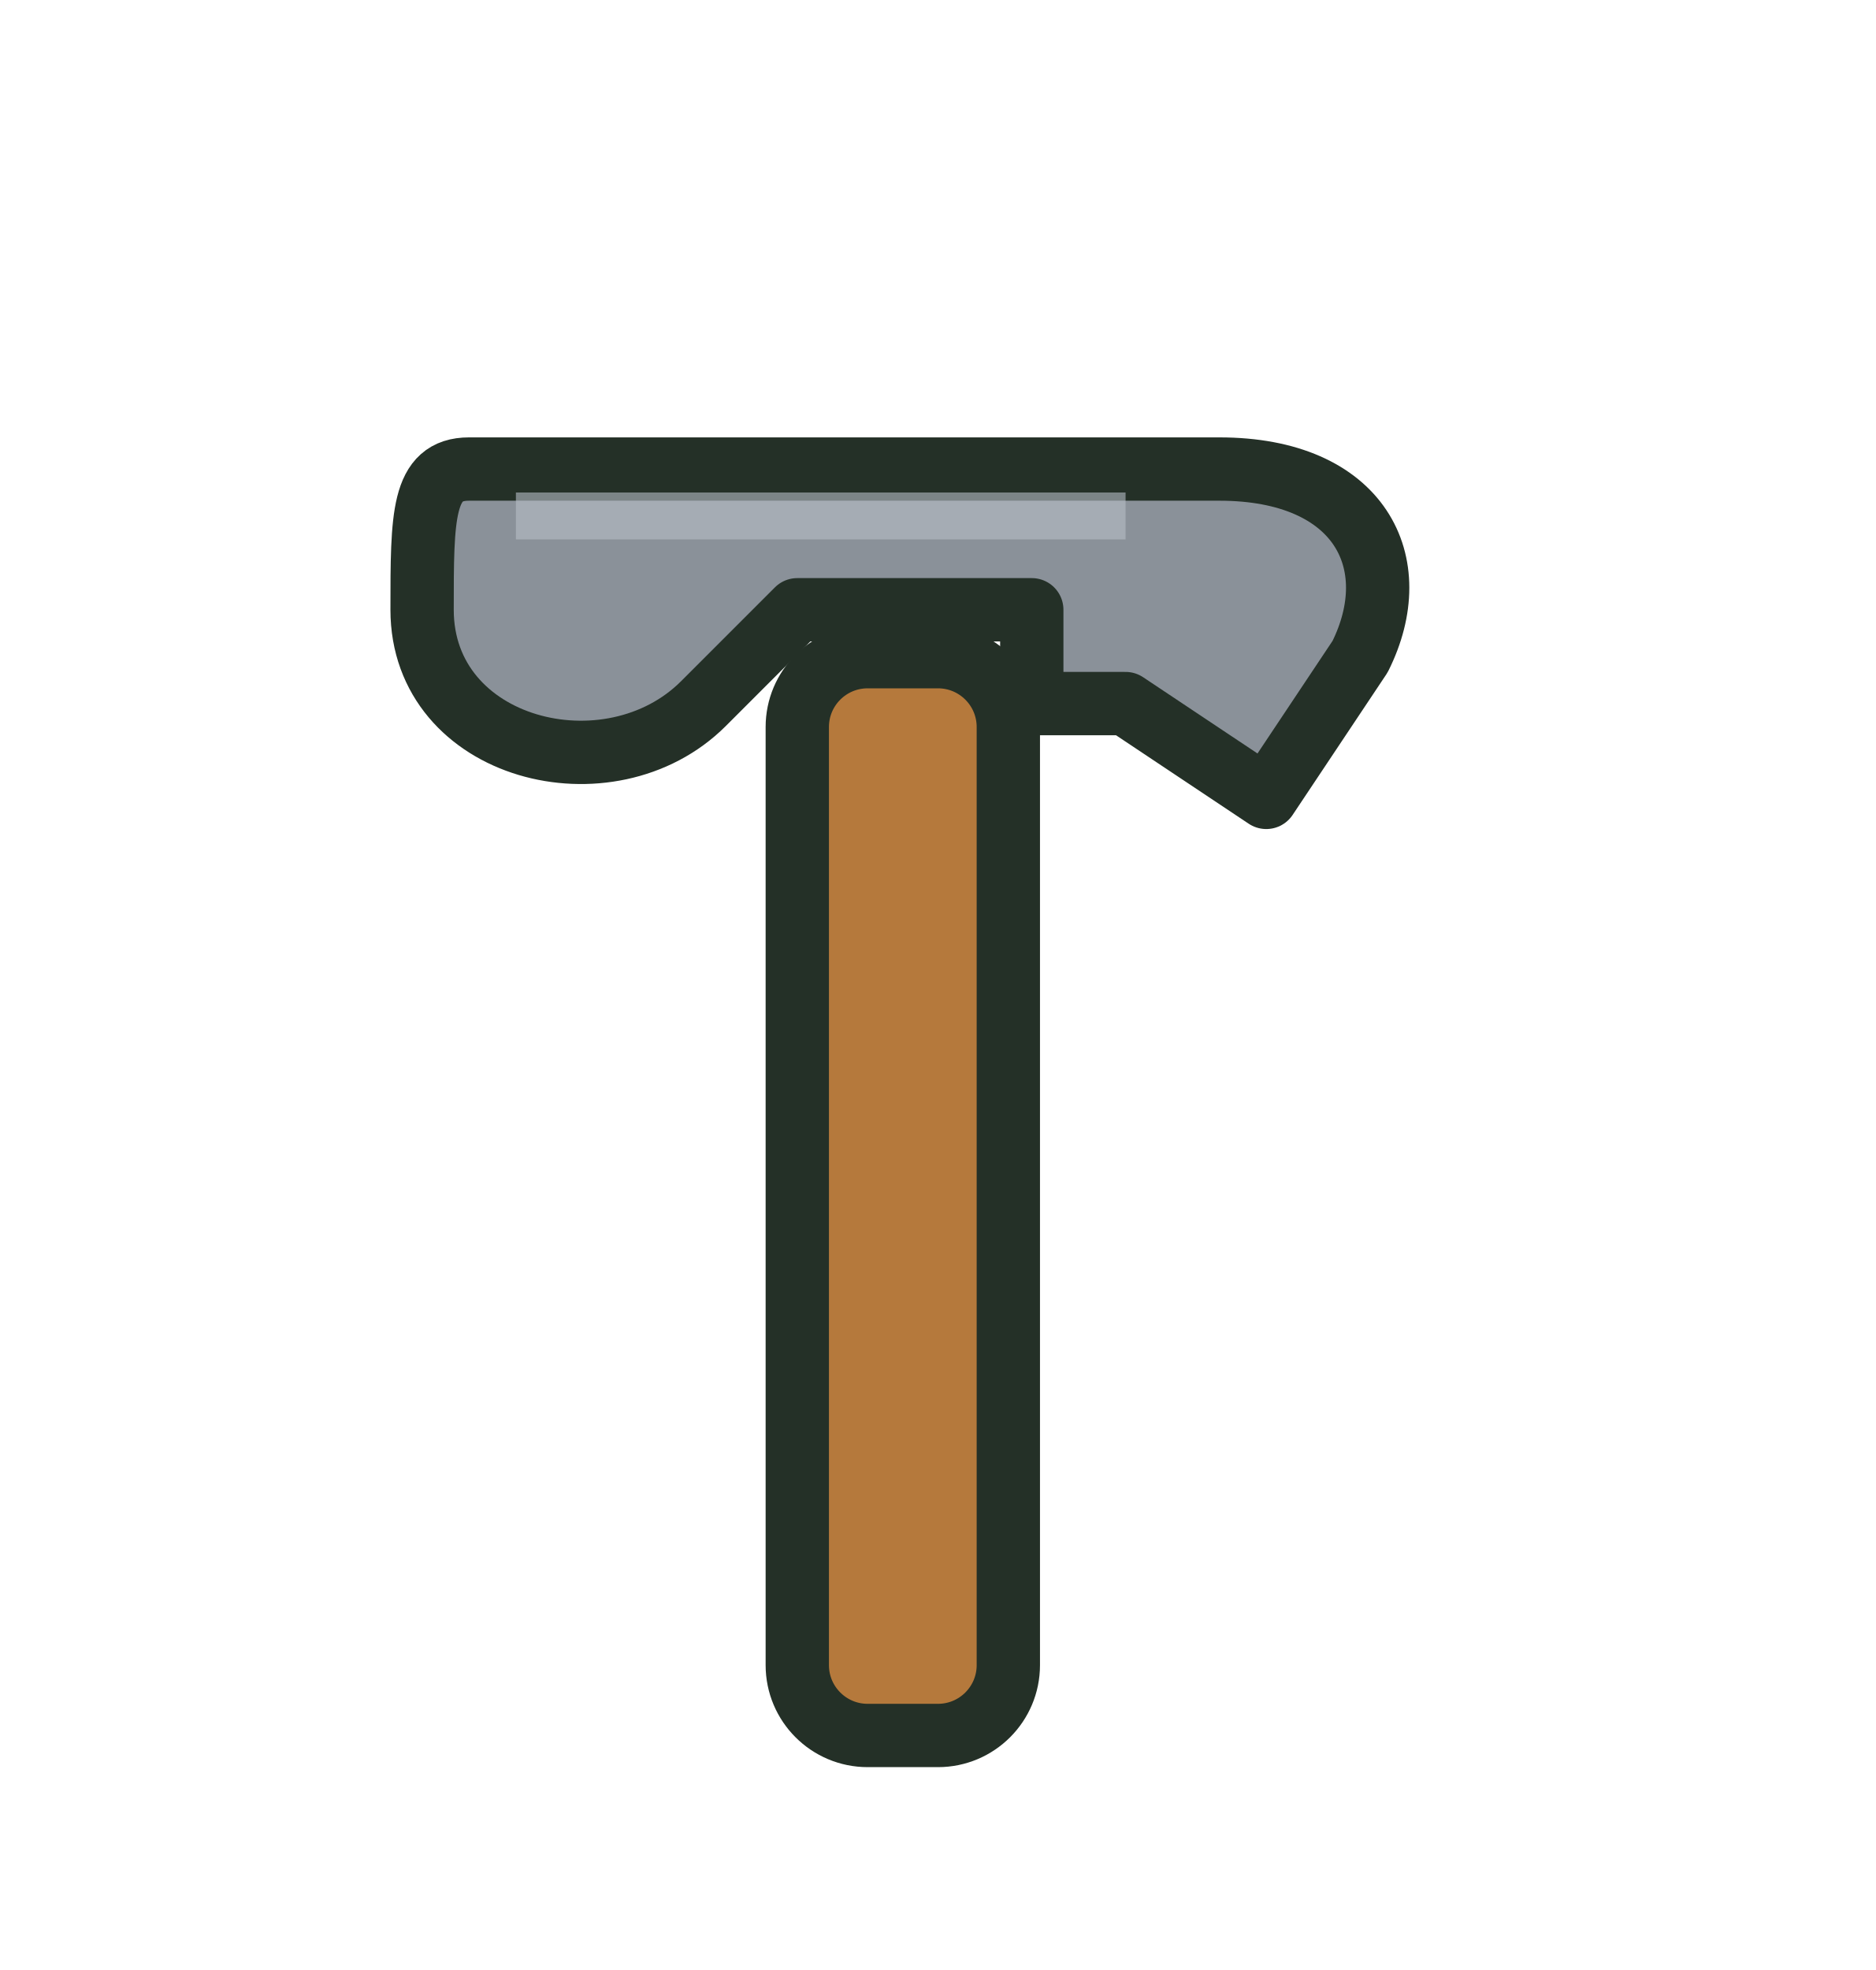
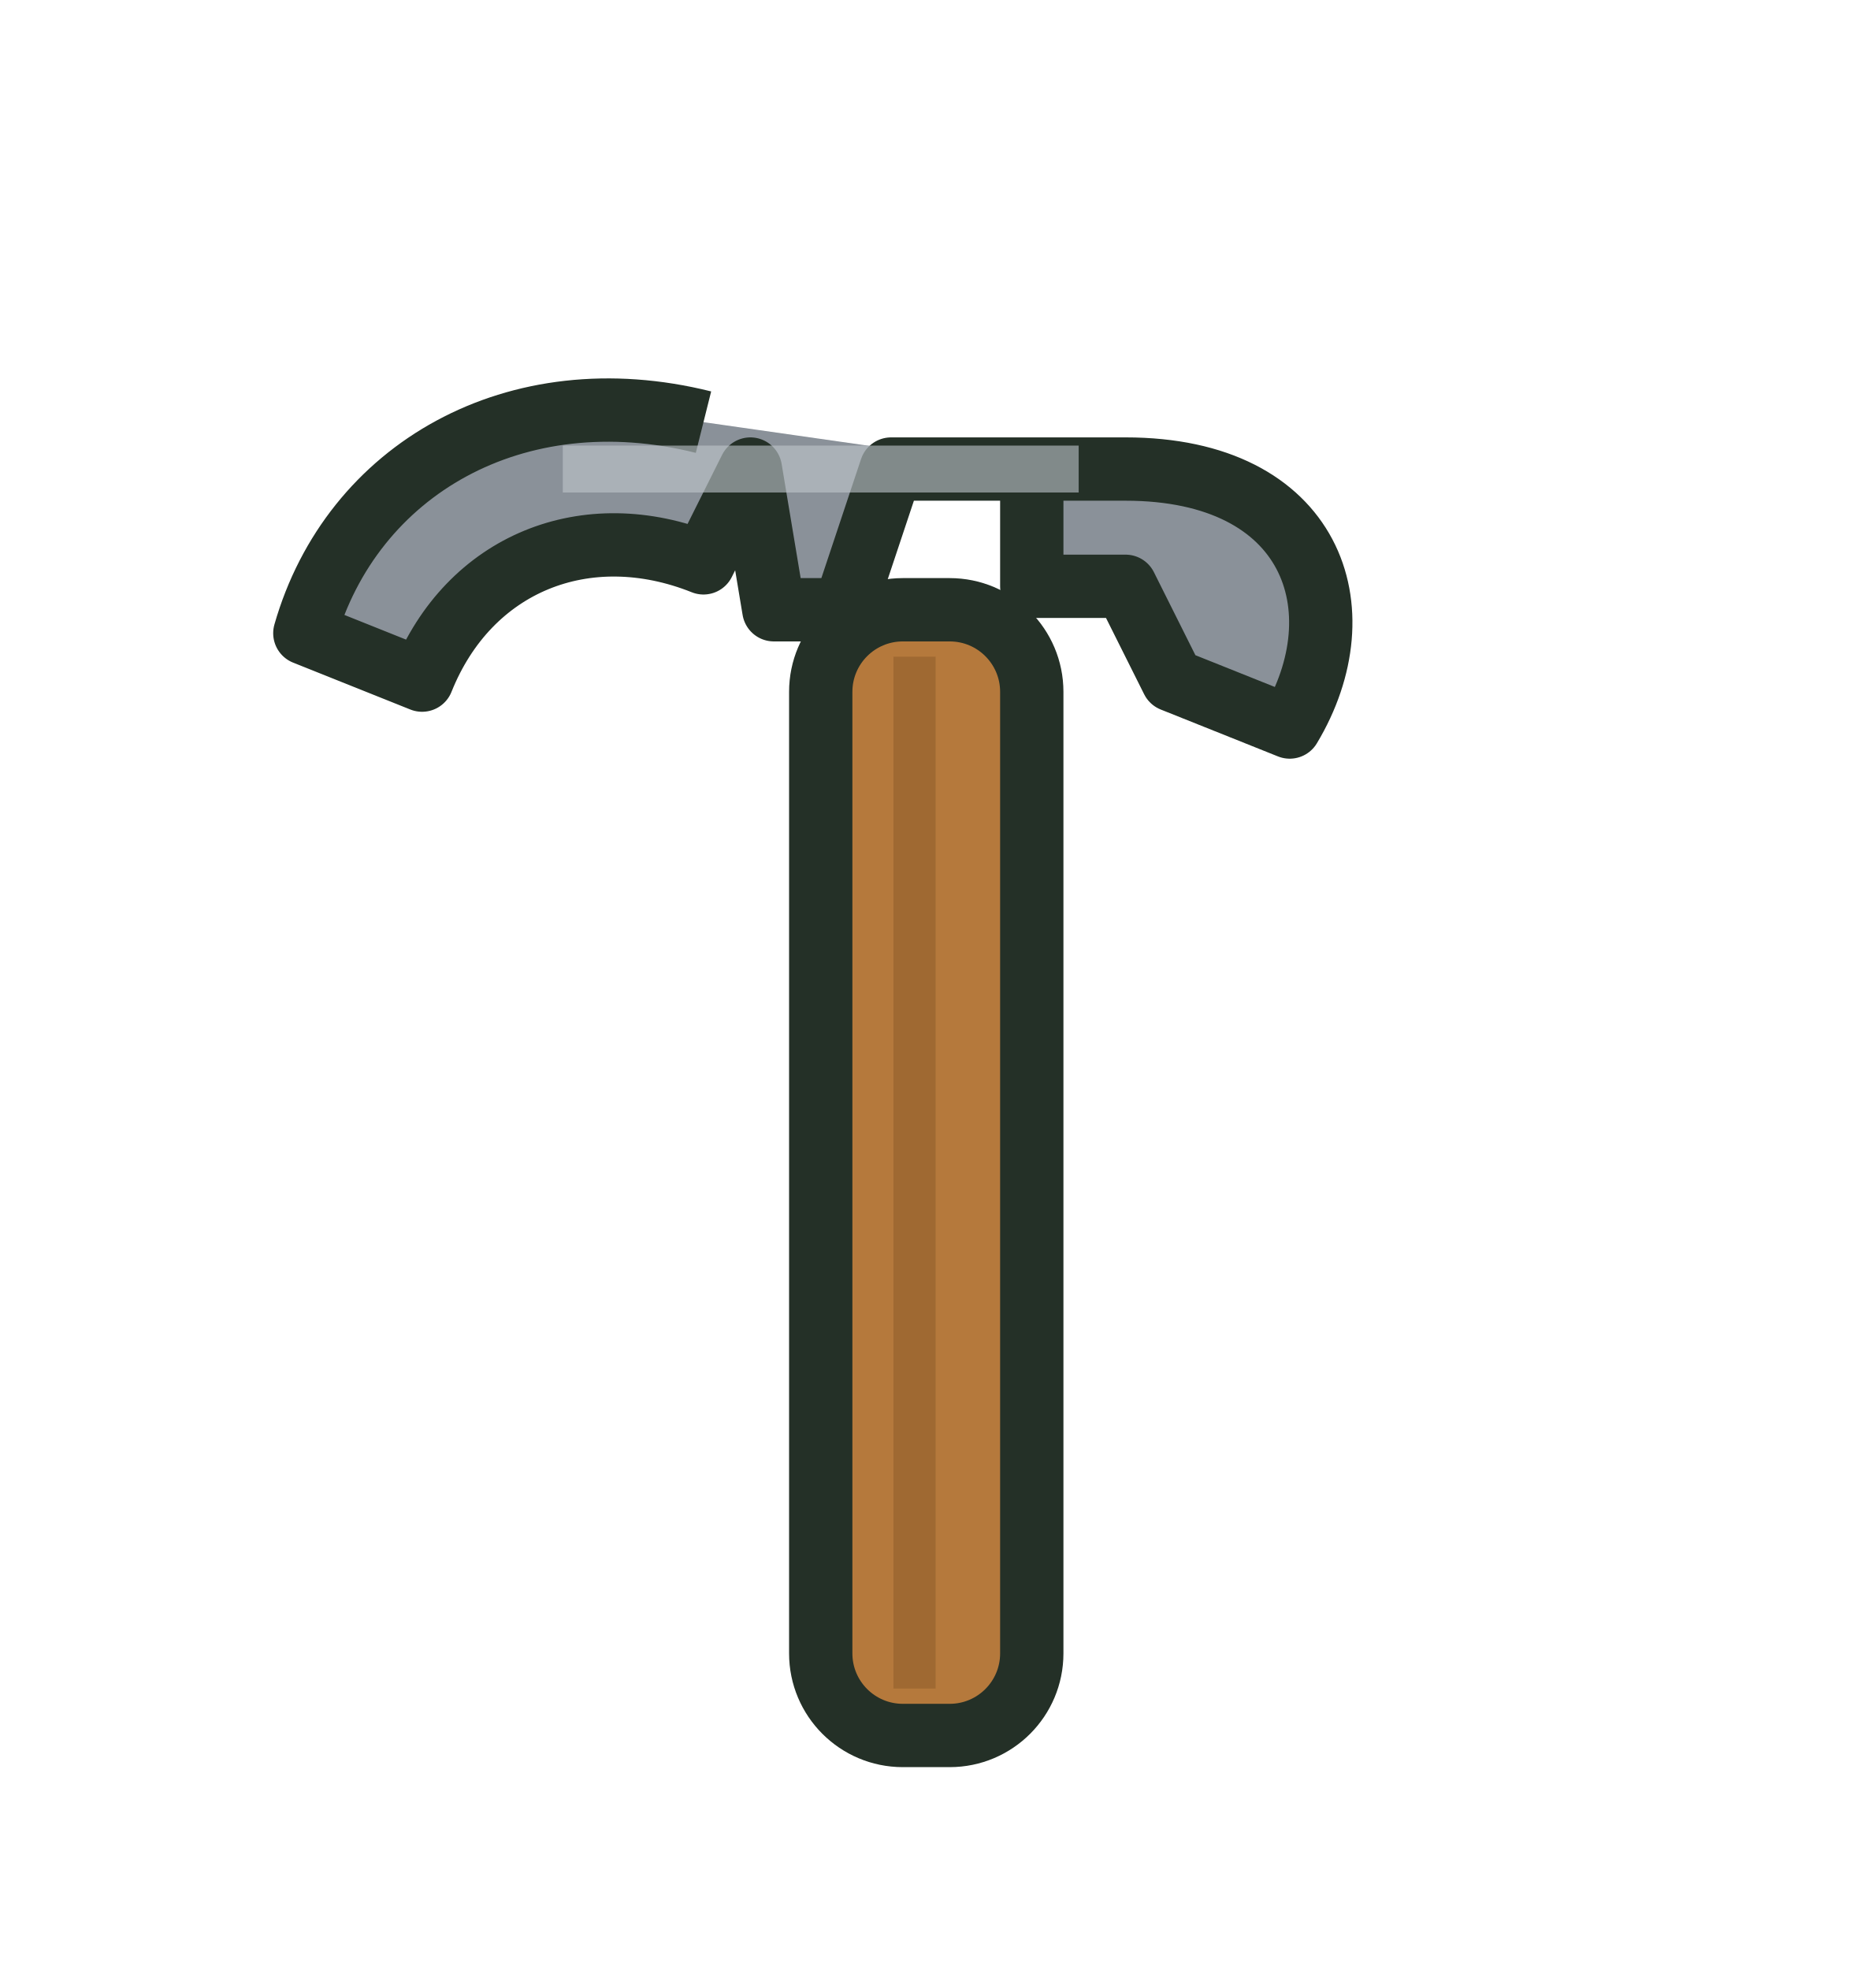
<svg xmlns="http://www.w3.org/2000/svg" viewBox="0 0 80 84">
-   <path d="M20,20 L52,20 C58,20 60,24 58,28 L54,34 L48,30 L44,30 L44,26 L34,26 L30,30 C26,34 18,32 18,26 C18,22 18,20 20,20 Z" fill="#8A9199" stroke="#243027" stroke-width="2.7" stroke-linejoin="round" />
-   <rect x="34" y="28" width="9" height="46" rx="3" fill="#B5793C" stroke="#243027" stroke-width="2.7" />
-   <path d="M22,22 L48,22" stroke="#B7BEC6" stroke-width="2" opacity="0.6" />
+   <rect x="35" y="26" width="9" height="48" rx="3.5" fill="#B5793C" stroke="#243027" stroke-width="2.7" />
+   <path d="M39,28 L39,72" stroke="#8A5A28" stroke-width="1.8" opacity="0.5" />
+   <path d="M30,18 C22,16 15,20 13,27 L18,29 C20,24 25,22 30,24 L32,20 L33,26 L36,26 L38,20 L48,20 C56,20 58,26 55,31 L50,29 L48,25 L44,25 L44,20" fill="#8A9199" stroke="#243027" stroke-width="2.7" stroke-linejoin="round" />
+   <path d="M24,20 L46,20" stroke="#C0C6CC" stroke-width="2" opacity="0.6" />
</svg>
